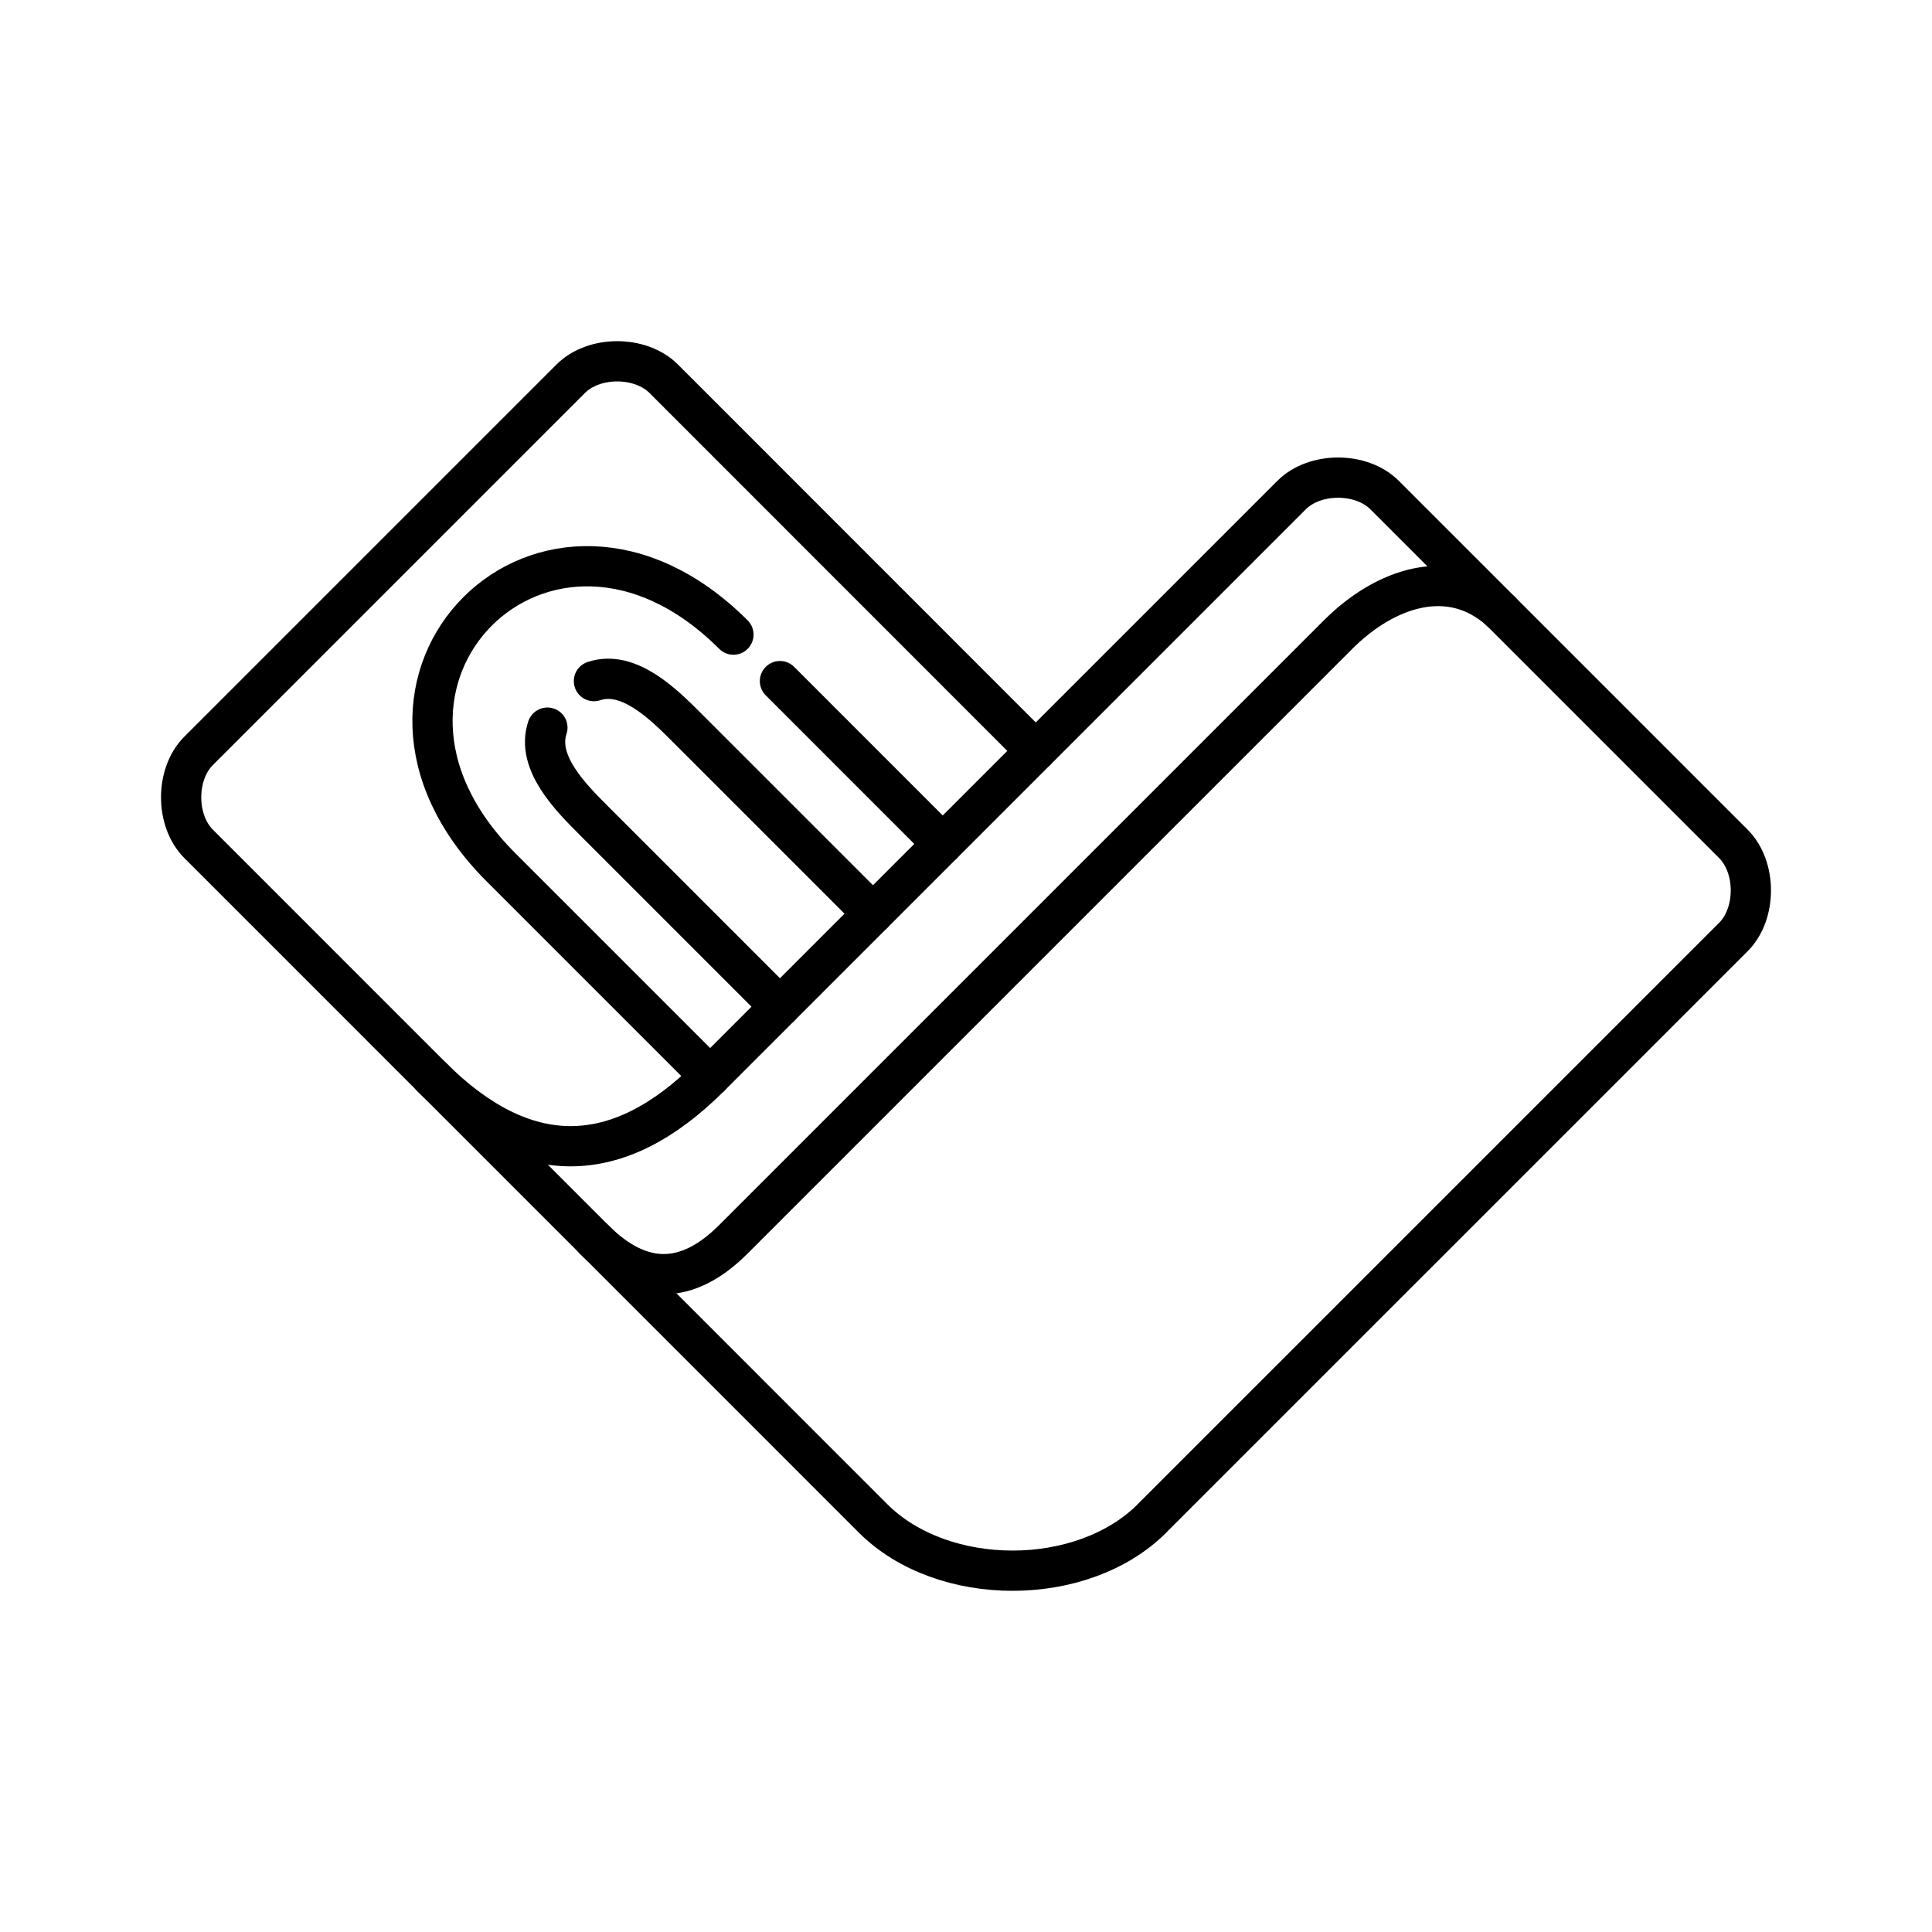
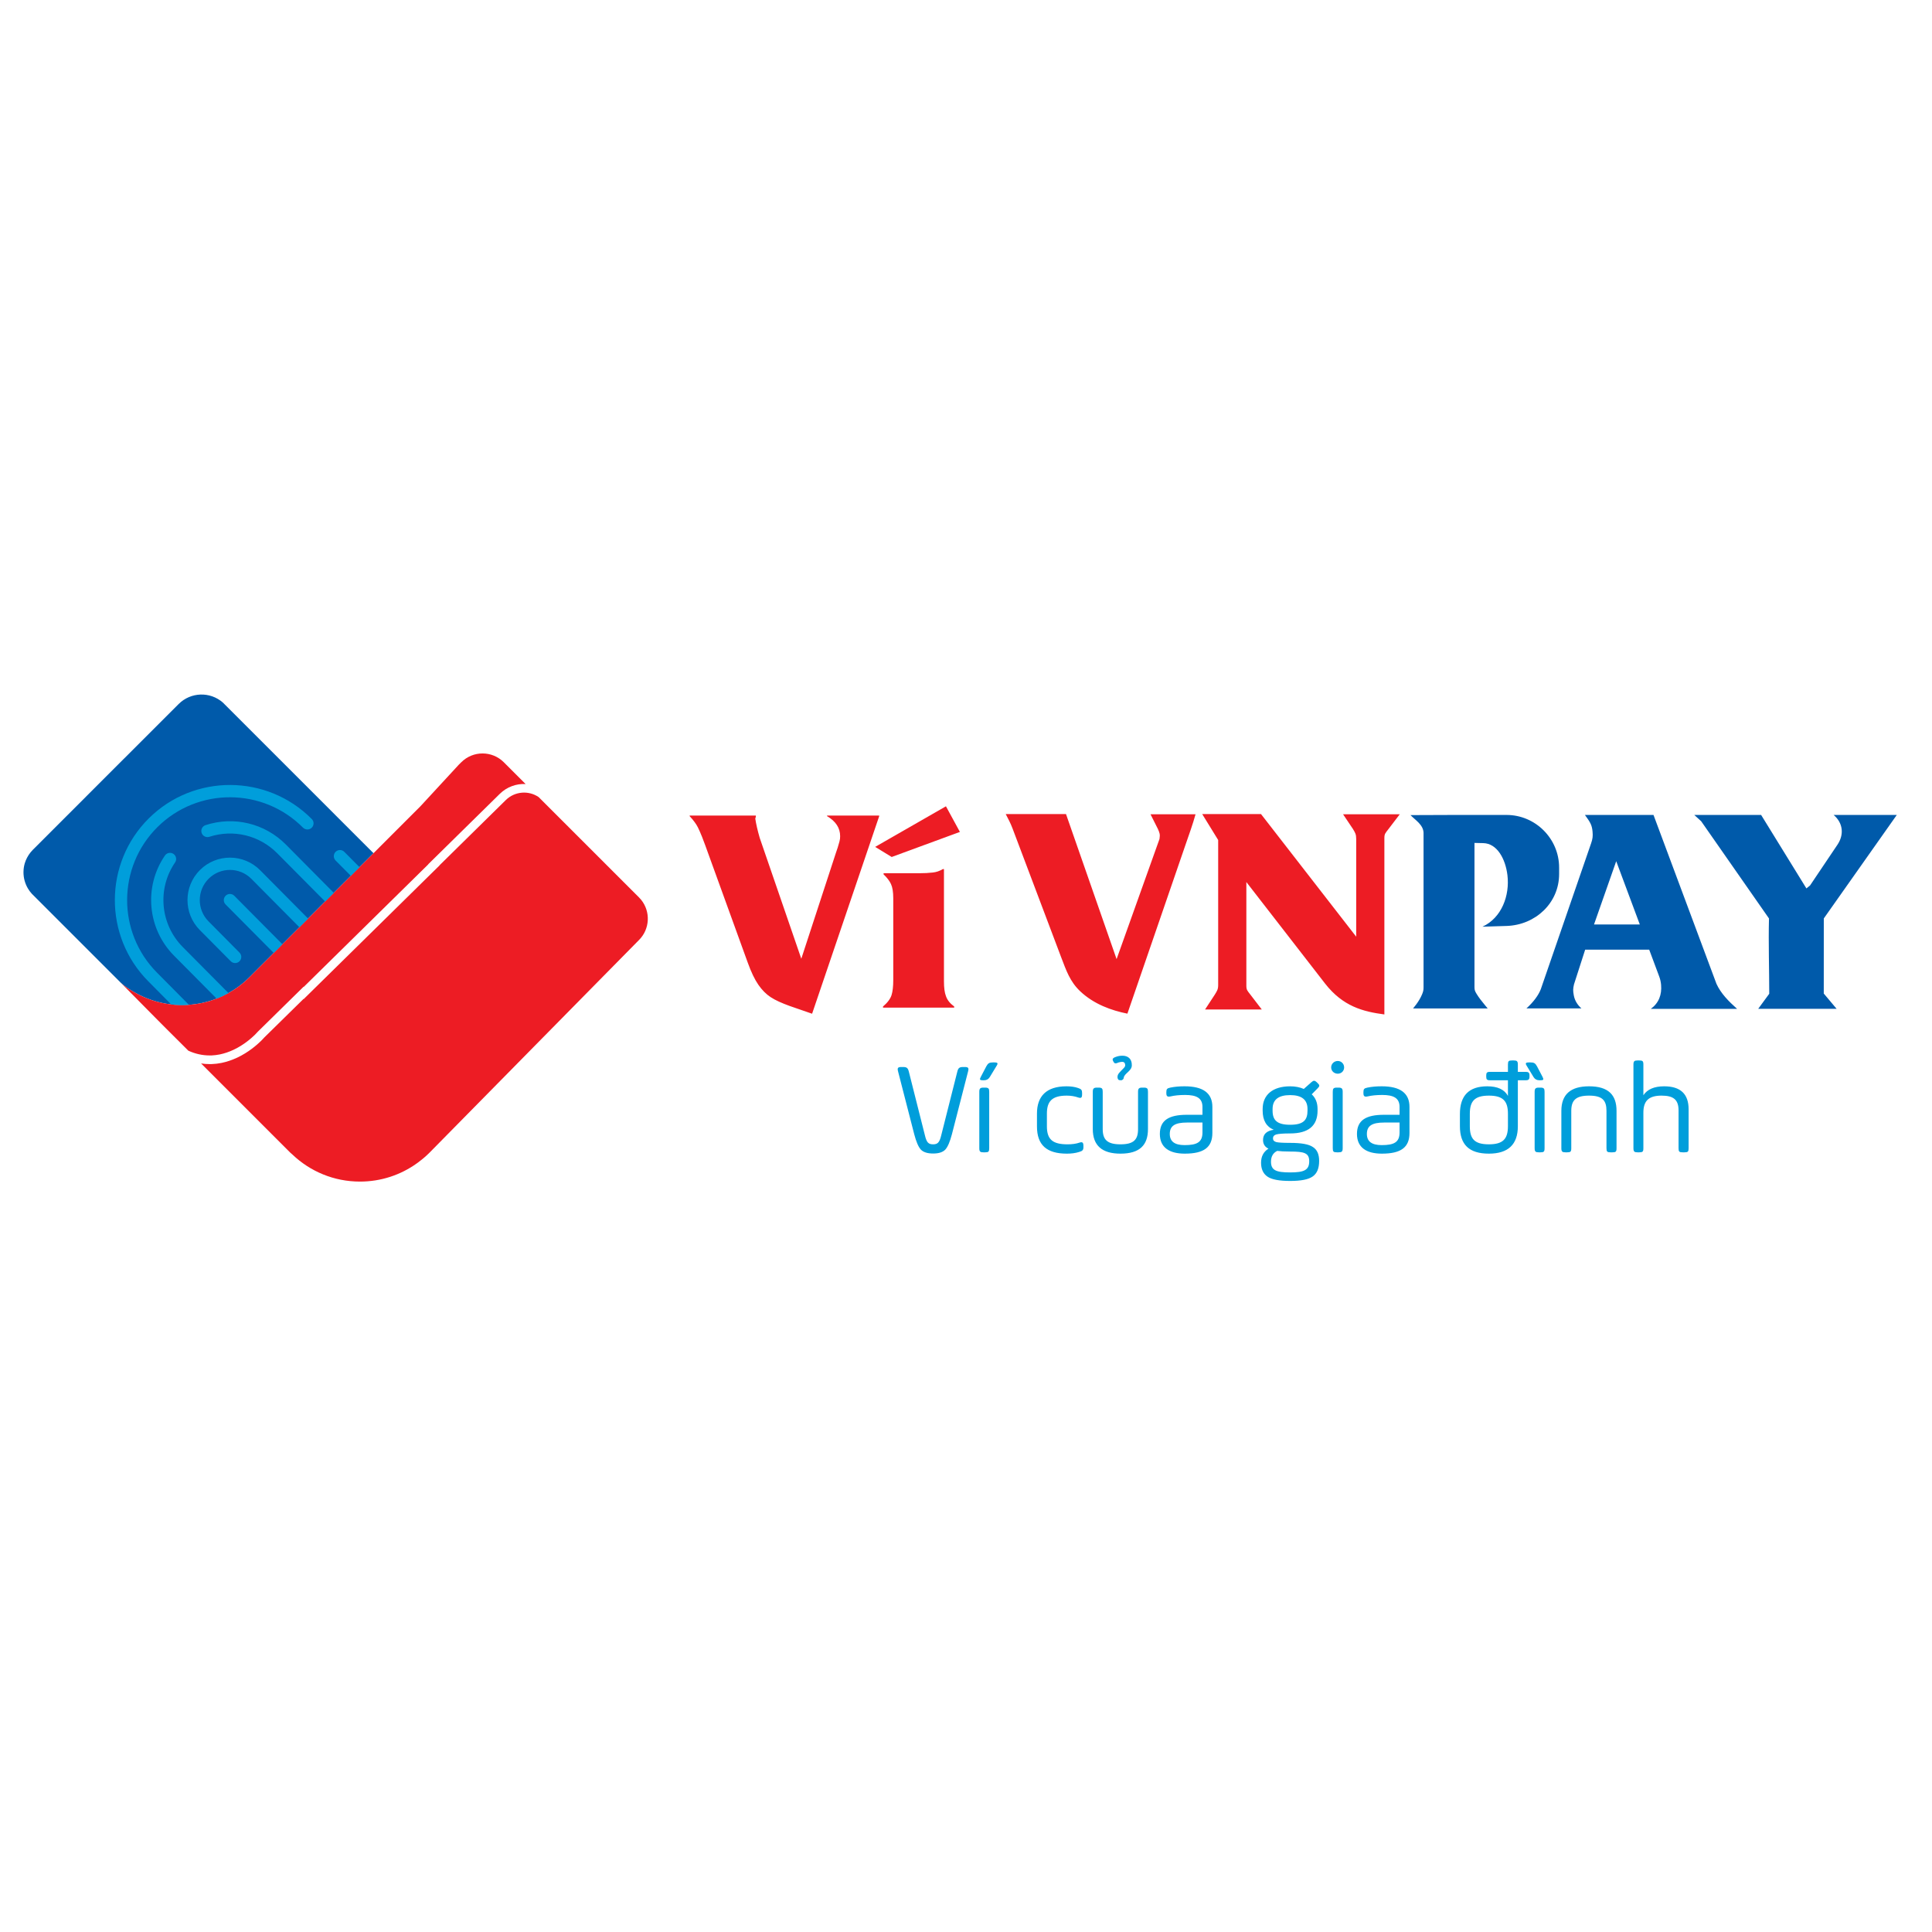
- <svg xmlns="http://www.w3.org/2000/svg" width="512" height="512" viewBox="0 0 48 48" fill="#000000">
-   <path fill="none" stroke="#000000" stroke-linejoin="round" d="m28.622 37.722l14.445-14.444c.577-.578.577-1.733 0-2.311L34.4 12.3c-.578-.578-1.733-.578-2.311 0l-6.356 6.356L16.49 9.41c-.578-.578-1.734-.578-2.311 0l-9.245 9.245c-.578.577-.578 1.733 0 2.31L21.69 37.723c1.733 1.734 5.2 1.734 6.933 0Z" />
-   <path fill="none" stroke="#000000" stroke-linecap="round" stroke-linejoin="round" d="m25.733 18.656l-8.089 8.089c-2.31 2.31-4.622 2.31-6.933 0" />
-   <g fill="none" stroke="#000000" stroke-linecap="round" stroke-linejoin="round">
-     <path d="M18.222 30.789c-1.155 1.156-2.31 1.156-3.467 0m22.534-15.6c-1.262-1.156-2.89-.578-4.045.578L18.222 30.789m0-15.022c-4.622-4.622-10.4 1.155-5.778 5.778l5.2 5.2l-5.2-5.2m10.978-.578l-4.044-4.045" />
-     <path d="m21.689 22.7l-4.622-4.622c-.578-.578-1.445-1.445-2.311-1.156m0 3.467c-.578-.578-1.445-1.444-1.156-2.311m5.778 6.933l-4.622-4.622" />
-   </g>
+ <svg xmlns="http://www.w3.org/2000/svg" version="1.1" id="Layer_1" x="0px" y="0px" viewBox="0 0 630.383 630.383" enable-background="new 0 0 630.383 630.383" xml:space="preserve">
+   <path fill-rule="evenodd" clip-rule="evenodd" fill="#005AAA" d="M535.045,301.644h-14.943l7.247-20.648L535.045,301.644z   M121.868,278.384l-15.106,15.106l-0.753,0.742l-8.378,8.389l-7.636,7.638l-0.744,0.752h-0.008l-7.08,7.07v0.01l-0.743,0.742  c-2.122,2.123-4.468,3.863-6.961,5.241c-1.262,0.695-2.552,1.29-3.872,1.798c-2.943,1.135-6.032,1.8-9.141,1.996  c-1.906,0.128-3.842,0.078-5.739-0.156c-4.106-0.491-8.135-1.8-11.811-3.93c-1.574-0.909-3.187-1.858-4.528-3.188  c-0.009,0-0.009,0-0.019-0.01l-28.97-28.968c-0.479-0.53-0.909-1.103-1.27-1.72c-0.92-1.556-1.448-3.359-1.448-5.291  c0-0.304,0.011-0.607,0.039-0.901c0.039-0.448,0.108-0.882,0.196-1.301l0.175-0.694c0.391-1.291,1.027-2.511,1.908-3.609  c0.234-0.279,0.478-0.554,0.742-0.829l0.489-0.482l29.302-29.312h0.011l17.755-17.752c3.96-3.961,10.267-4.139,14.421-0.511  L121.868,278.384z M460.226,265.957l14.143-0.053h17.174c9.445,0,17.174,7.729,17.174,17.174v2.115  c0,9.449-7.734,16.648-17.174,16.933l-7.835,0.241c6.298-2.896,8.934-10.211,8.148-16.798c-0.631-5.291-3.354-10.375-7.893-10.471  l-2.862-0.063v47.074c0,0.916,0.159,1.298,0.641,2.102c0.766,1.281,1.793,2.562,2.848,3.841c0.279,0.332,0.554,0.664,0.829,0.996  h-24.358c0.366-0.447,0.723-0.901,1.065-1.366c0.737-1.01,1.393-2.075,1.884-3.264c0.318-0.766,0.472-1.332,0.472-2.146v-50.567  C464.384,269.07,461.763,267.571,460.226,265.957z M577.193,299.678l-22.118-31.711l-2.25-2.062h21.804l14.774,23.973l1.19-0.969  l8.929-13.275c2.197-3.262,1.899-7.05-1.229-9.729h20.6l-23.814,33.769l-0.01,24.501l4.197,4.99h-25.592l3.604-4.915  C577.28,316.082,576.986,307.822,577.193,299.678z M517.139,265.904c1.764,2.424,2.289,3.277,2.486,5.431  c0.135,1.503,0.034,2.361-0.448,3.763l-16.451,47.704c-0.771,1.961-2.361,4.128-4.679,6.232h17.954  c-1.335-1.181-2.183-2.589-2.496-4.265c-0.279-1.531-0.27-2.105,0.063-3.578l3.648-11.331h20.894l3.257,8.73  c0.342,0.915,0.535,1.765,0.622,2.746c0.284,3.26-0.761,5.945-3.349,7.84h28.146c-2.761-2.459-5.296-5.034-6.727-8.159  l-20.547-55.114H517.139z" />
+   <path fill-rule="evenodd" clip-rule="evenodd" fill="#ED1C24" d="M285.557,276.327l23.091-13.242l4.553,8.36l-22.255,8.177  L285.557,276.327z M291.457,319.813v-26.717c0-2.043-0.248-3.59-0.743-4.645c-0.465-1.022-1.27-2.072-2.416-3.156v-0.371h11.522  c1.797,0,3.314-0.082,4.554-0.236c1.146-0.12,2.23-0.496,3.252-1.113h0.372v36.61c0,2.108,0.216,3.717,0.65,4.833  c0.432,1.27,1.331,2.401,2.694,3.391v0.372h-23.231v-0.372c1.457-1.239,2.386-2.478,2.787-3.719  C291.271,323.484,291.457,321.858,291.457,319.813z M328.157,265.624h19.665l16.504,47.32l13.998-39.196  c0.255-1.523,0.034-2.019-0.549-3.33c-0.776-1.59-1.605-3.137-2.376-4.727h14.687c-0.872,3.2-2.159,6.712-3.267,9.936  l-18.966,55.112c-5.175-1.032-10.948-3.081-15.41-7.311c-3.359-3.183-4.554-6.802-6.211-11.118l-15.858-41.998  C329.747,268.655,328.976,267.171,328.157,265.624z M243.975,314.077l-13.894-38.348c-0.34-0.901-0.681-1.802-1.021-2.698  c-0.527-1.301-0.976-2.323-1.347-3.069c-0.558-1.113-1.456-2.337-2.696-3.672v-0.188h21.605v0.376l-0.186,0.602  c0.248,1.706,0.729,3.802,1.44,6.284l13.576,39.46l11.31-34.598l0.562-1.658l0.582-2.005c0.089-0.405,0.147-0.699,0.177-0.887  c0.03-0.188,0.043-0.467,0.043-0.843c0-2.679-1.424-4.857-4.274-6.544v-0.188h17.005v0.236l-21.882,64.428l-7.387-2.556  c-1.272-0.465-2.416-0.93-3.439-1.393c-1.022-0.466-1.936-0.962-2.741-1.49c-1.455-0.961-2.781-2.3-3.972-4.02  C246.245,319.586,245.09,317.177,243.975,314.077z M406.667,287.8v33.812c0,1.373,0.318,1.619,1.161,2.719l3.874,5.049h-18.508  c1.046-1.591,2.086-3.182,3.127-4.772c0.805-1.313,1.152-1.759,1.152-3.281v-47.24l-5.204-8.462h19.183l31.056,39.999v-31.875  c0-1.523-0.304-2.019-1.108-3.33c-1.041-1.59-2.13-3.137-3.171-4.727h18.489l-3.855,5.05c-0.843,1.099-1.161,1.344-1.161,2.718  v57.537c-7.001-0.923-13.526-2.636-19.328-10.048L406.667,287.8z M39.073,320.316c0.092,0.091,0.184,0.181,0.275,0.269  c1.339,1.328,2.963,2.287,4.546,3.197c3.676,2.131,7.705,3.441,11.811,3.931c1.896,0.234,3.832,0.283,5.739,0.155  c3.109-0.195,6.199-0.861,9.141-1.994c1.32-0.508,2.611-1.105,3.871-1.798c2.494-1.38,4.839-3.12,6.962-5.241l0.743-0.743v-0.009  l7.079-7.069h0.009l3.579-3.59l8.38-8.377l4.8-4.814l0.753-0.742l30.436-30.434l12.554-13.603l0.754-0.742  c3.832-3.831,10.051-3.831,13.882,0l6.874,6.871h0.01l0.224,0.226c-3.04-0.145-6.11,0.949-8.408,3.2l-23.26,22.879l-0.235,0.284  l-40.477,39.83l-0.059-0.049L84.148,336.6l-0.997,1.055c-1.174,1.144-3.628,3.307-6.914,4.86c-1.486,0.704-3.001,1.212-4.496,1.526  c-0.89,0.175-1.8,0.293-2.689,0.332h-0.676c-2.365,0-4.692-0.528-6.921-1.545l-7.011-6.989l-2.855-2.866l-13.121-13.268  L39.073,320.316z M208.495,306.709l-33.713,34.22l-34.62,35.15c-1.105,1.105-2.259,2.101-3.48,3.001  c-0.04,0.04-0.089,0.078-0.138,0.117c-0.166,0.118-0.332,0.245-0.508,0.362c-0.02,0.02-0.039,0.028-0.058,0.049  c-5.222,3.736-11.626,5.926-18.529,5.926c-8.526,0-16.27-3.344-21.998-8.79l-0.792-0.704l-5.956-5.954l-16.728-16.738l-6.365-6.365  c0.909,0.146,1.828,0.214,2.747,0.214l0.773-0.009c1.066-0.04,2.132-0.166,3.177-0.381c1.711-0.353,3.441-0.94,5.142-1.74  c3.657-1.732,6.385-4.126,7.685-5.398c0.509-0.5,0.89-0.919,1.047-1.105l12.867-12.641l0.049,0.058l44.241-43.526l0.235-0.284  l21.491-21.149c2.894-2.829,7.412-3.2,10.696-0.94l5.094,5.093c0.011,0,0.011,0.01,0.011,0.01l27.63,27.63  c0.244,0.246,0.479,0.501,0.694,0.761C212.318,297.442,212.083,303.133,208.495,306.709z" />
+   <path fill="#009EDB" d="M117.312,282.943l-2.836,2.833l-4.976-5.007c-0.783-0.79-0.773-2.062,0.009-2.833  c0.793-0.781,2.054-0.781,2.836,0.01L117.312,282.943z M108.923,291.332l-2.836,2.824l-15.643-15.762  c-5.808-5.845-14.285-7.898-22.136-5.358c-1.046,0.342-2.179-0.231-2.523-1.277c-0.342-1.06,0.235-2.192,1.29-2.535  c9.288-3.012,19.34-0.578,26.214,6.346L108.923,291.332z M92.155,308.099l-2.836,2.836l-15.712-15.83  c-0.783-0.781-0.771-2.053,0.009-2.838c0.793-0.781,2.063-0.771,2.836,0.014L92.155,308.099z M100.534,299.721l-2.836,2.833  l-15.673-15.8c-3.822-3.86-10.081-3.884-13.933-0.058c-3.852,3.831-3.881,10.081-0.049,13.931l10.099,10.19  c0.783,0.782,0.783,2.052-0.009,2.836c-0.783,0.781-2.054,0.771-2.836-0.011L65.19,303.455c-5.378-5.426-5.349-14.22,0.078-19.607  c5.426-5.382,14.226-5.344,19.603,0.082L100.534,299.721z M74.546,324.026c-0.028,0.02-0.058,0.028-0.088,0.049  c-1.232,0.674-2.484,1.262-3.774,1.761l-13.904-14.02c-8.701-8.769-9.943-22.507-2.962-32.679c0.625-0.906,1.876-1.142,2.786-0.516  c0.919,0.626,1.144,1.879,0.518,2.795c-5.895,8.577-4.839,20.171,2.504,27.573L74.546,324.026z M101.708,270.077  c-0.782,0.771-2.063,0.752-2.845-0.029c-13.044-13.14-34.338-13.222-47.478-0.188c-13.131,13.044-13.219,34.338-0.176,47.477  l10.207,10.296c0.069,0.068,0.137,0.146,0.176,0.226c-0.049,0-0.097,0.008-0.146,0.008c-1.858,0.128-3.736,0.078-5.584-0.137  l-7.499-7.567c-14.597-14.704-14.509-38.551,0.196-53.151c14.715-14.596,38.552-14.499,53.149,0.207l0.028,0.029  C102.52,268.029,102.499,269.291,101.708,270.077z M438.571,348.279c0,1.155-0.906,2.054-2.072,2.054  c-1.209,0-2.159-0.899-2.159-2.054c0-1.158,0.949-2.099,2.159-2.099C437.665,346.179,438.571,347.121,438.571,348.279z   M365.67,352.474c-0.819,0-0.906-0.299-1.036-0.813c-0.13-1.198,0.651-1.714,1.947-3.083c0.342-0.343,0.559-0.643,0.559-0.985  c0-0.73-0.347-1.071-0.781-1.113c-0.429-0.043-1.291,0.085-1.899,0.384c-0.472,0.173-0.863,0.173-1.166-0.471l-0.169-0.342  c-0.26-0.64,0.169-0.858,0.602-1.07c1.036-0.427,1.725-0.516,2.544-0.516c1.686,0,3.069,0.945,3.026,3.129  c0,1.882-2.506,2.657-2.636,4.068c0,0.342-0.342,0.73-0.776,0.813H365.67z M498.226,347.892c-0.646-0.985-0.472-1.243,0.694-1.243  h0.429c1.166,0,1.6,0.258,2.159,1.285l1.817,3.469c0.429,0.857,0.299,1.07-0.651,1.07h-0.434c-0.819,0-1.422-0.342-1.855-1.027  L498.226,347.892z M322.938,351.448c-0.429,0.685-1.036,1.027-1.855,1.027h-0.429c-0.911,0-1.123-0.213-0.65-1.07l1.812-3.471  c0.564-1.025,0.997-1.284,2.164-1.284h0.429c1.166,0,1.34,0.258,0.689,1.243L322.938,351.448z M426.621,361.856  c0-3.042-1.903-4.54-5.657-4.54c-3.84,0-5.739,1.497-5.739,4.54v0.512c0,3.083,1.378,4.625,5.739,4.625  c4.361,0,5.657-1.542,5.657-4.625V361.856z M479.582,367.423c0,4.112,1.426,5.953,6.221,5.953c4.703,0,6.216-1.841,6.216-5.953  v-3.984c0-4.11-1.513-5.953-6.216-5.953c-4.708,0-6.221,1.843-6.221,5.953V367.423z M392.346,366.269h-5.05  c-3.845,0-5.614,1.026-5.614,3.723c0,2.443,1.595,3.642,4.833,3.642c3.971,0,5.831-0.901,5.831-4.114V366.269z M456.655,366.269  h-5.05c-3.84,0-5.614,1.026-5.614,3.723c0,2.443,1.6,3.642,4.838,3.642c3.971,0,5.826-0.901,5.826-4.114V366.269z M434.861,356.244  c0-1.07,0.217-1.372,1.383-1.372h0.472c1.079,0,1.383,0.303,1.383,1.372v18.376c0,1.155-0.304,1.367-1.383,1.367h-0.472  c-1.166,0-1.383-0.212-1.383-1.367V356.244z M500.731,356.244c0-1.07,0.304-1.372,1.383-1.372h0.472  c1.166,0,1.383,0.303,1.383,1.372v18.376c0,1.155-0.217,1.367-1.383,1.367h-0.472c-1.079,0-1.383-0.212-1.383-1.367V356.244z   M319.531,356.245c0-1.07,0.299-1.372,1.378-1.372h0.477c1.166,0,1.378,0.303,1.378,1.372v18.375c0,1.156-0.212,1.369-1.378,1.369  h-0.477c-1.079,0-1.378-0.212-1.378-1.369V356.245z M532.968,347.378c0-1.155,0.308-1.37,1.383-1.37h0.477  c1.166,0,1.383,0.215,1.383,1.37v9.979c1.291-1.928,3.537-2.911,6.775-2.911c5.31,0,7.984,2.483,7.984,7.494v12.68  c0,1.156-0.212,1.368-1.383,1.368h-0.516c-1.166,0-1.383-0.212-1.383-1.368v-12.294c0-3.383-1.508-4.842-5.522-4.842  c-4.144,0-5.956,1.631-5.956,5.572v11.564c0,1.156-0.217,1.368-1.383,1.368h-0.477c-1.075,0-1.383-0.212-1.383-1.368V347.378z   M512.686,374.62c0,1.155-0.217,1.368-1.383,1.368h-0.477c-1.079,0-1.378-0.213-1.378-1.368v-12.165c0-5.356,3.021-8.01,9.025-8.01  c6.341,0,8.977,2.825,8.977,8.01v12.165c0,1.155-0.217,1.368-1.383,1.368h-0.52c-1.161,0-1.378-0.213-1.378-1.368v-12.165  c0-3.428-1.34-4.971-5.696-4.971c-4.366,0-5.787,1.586-5.787,4.971V374.62z M310.6,370.08c-0.647,2.44-1.339,4.11-2.159,5.011  c-0.821,0.854-2.116,1.283-3.972,1.283c-1.855,0-3.194-0.429-4.014-1.283c-0.819-0.901-1.511-2.571-2.158-5.011l-5.267-20.476  c-0.303-1.156-0.086-1.454,1.121-1.454h0.476c1.208,0,1.597,0.297,1.9,1.454l5.265,20.858c0.562,2.357,1.168,2.913,2.677,2.913  c1.427,0,2.074-0.556,2.634-2.913l5.267-20.858c0.301-1.156,0.689-1.454,1.9-1.454h0.472c1.209,0,1.426,0.297,1.123,1.454  L310.6,370.08z M499.054,351.275c0,0.902-0.304,1.2-1.21,1.2h-2.592v14.993c0,5.953-3.151,8.948-9.449,8.948  c-6.52,0-9.454-2.995-9.454-8.948v-3.985c0-6.039,2.978-9.036,8.934-9.036c3.325,0,5.57,1.025,6.736,3.126v-5.099h-5.874  c-0.993,0-1.21-0.298-1.21-1.2v-0.342c0-0.899,0.217-1.2,1.21-1.2h5.874v-2.355c0-1.155,0.212-1.37,1.378-1.37h0.477  c1.079,0,1.378,0.215,1.378,1.37v2.355h2.592c0.906,0,1.21,0.301,1.21,1.2V351.275z M338.348,363.31  c0-5.611,3.065-8.864,9.628-8.864c1.426,0,2.679,0.169,3.802,0.557c1.031,0.342,1.291,0.643,1.291,1.627v0.43  c0,1.07-0.26,1.368-1.291,1.027c-1.079-0.386-2.337-0.601-3.715-0.601c-4.833,0-6.476,1.885-6.476,5.869v4.155  c0,4.328,1.942,5.868,6.736,5.868c1.465,0,2.761-0.172,3.884-0.555c0.993-0.345,1.296,0,1.296,1.071v0.426  c0,0.9-0.304,1.244-1.383,1.543c-1.209,0.386-2.544,0.555-4.014,0.555c-6.606,0-9.758-2.827-9.758-8.863V363.31z M395.579,369.65  c0,4.753-2.804,6.766-9.02,6.766c-4.963,0-8.115-1.969-8.115-6.425c0-4.453,2.935-6.252,8.808-6.252h5.093v-2.571  c0-2.912-1.985-3.898-5.657-3.898c-1.899,0-3.493,0.173-4.746,0.47c-1.036,0.215-1.383-0.043-1.383-1.07v-0.342  c0-0.986,0.26-1.243,1.296-1.458c1.422-0.297,2.978-0.426,4.66-0.426c6.043,0,9.064,2.225,9.064,6.723V369.65z M459.893,369.65  c0,4.753-2.804,6.766-9.021,6.766c-4.963,0-8.115-1.969-8.115-6.425c0-4.453,2.935-6.252,8.804-6.252h5.093v-2.571  c0-2.912-1.985-3.898-5.652-3.898c-1.899,0-3.498,0.173-4.751,0.47c-1.036,0.215-1.383-0.043-1.383-1.07v-0.342  c0-0.986,0.26-1.243,1.296-1.458c1.426-0.297,2.983-0.426,4.664-0.426c6.043,0,9.064,2.225,9.064,6.723V369.65z M359.801,368.41  c0,3.382,1.421,4.967,5.782,4.967c4.361,0,5.744-1.541,5.744-4.967v-12.166c0-1.07,0.299-1.372,1.378-1.372h0.477  c1.166,0,1.383,0.303,1.383,1.372v12.166c0,5.18-2.636,8.007-8.982,8.007c-5.999,0-9.021-2.654-9.021-8.007v-12.166  c0-1.07,0.304-1.372,1.383-1.372h0.472c1.166,0,1.383,0.303,1.383,1.372V368.41z M416.733,375.519  c-1.335,0.643-2.029,1.84-2.029,3.51c0,2.784,1.6,3.514,6.259,3.514c4.491,0,6.216-0.73,6.216-3.639  c0-2.701-1.595-3.171-6.216-3.171C419.108,375.732,417.682,375.647,416.733,375.519z M429.902,362.368  c0,4.97-2.983,7.454-8.939,7.454c-2.332,0-3.84,0.128-4.573,0.342c-0.694,0.215-1.036,0.64-1.036,1.285  c0,0.6,0.342,0.986,1.075,1.198c0.737,0.173,2.245,0.258,4.534,0.258c3.585,0,6.043,0.427,7.382,1.329  c1.383,0.858,2.072,2.355,2.072,4.54c0,2.441-0.689,4.111-2.115,5.098c-1.383,0.985-3.84,1.456-7.339,1.456  c-3.58,0-6.086-0.471-7.469-1.456c-1.34-0.942-2.029-2.444-2.029-4.497c0-2.058,0.819-3.598,2.419-4.585  c-1.166-0.555-1.773-1.497-1.773-2.825c0-1.884,1.166-2.998,3.498-3.341c-2.419-0.986-3.624-3.083-3.624-6.254v-0.512  c0-4.669,3.325-7.409,8.977-7.409c1.686,0,3.151,0.297,4.448,0.855l2.462-2.184c0.732-0.643,1.075-0.643,1.768,0l0.299,0.298  c0.694,0.643,0.694,0.985,0,1.67l-1.942,1.973c1.253,1.155,1.903,2.741,1.903,4.797V362.368z" />
</svg>
